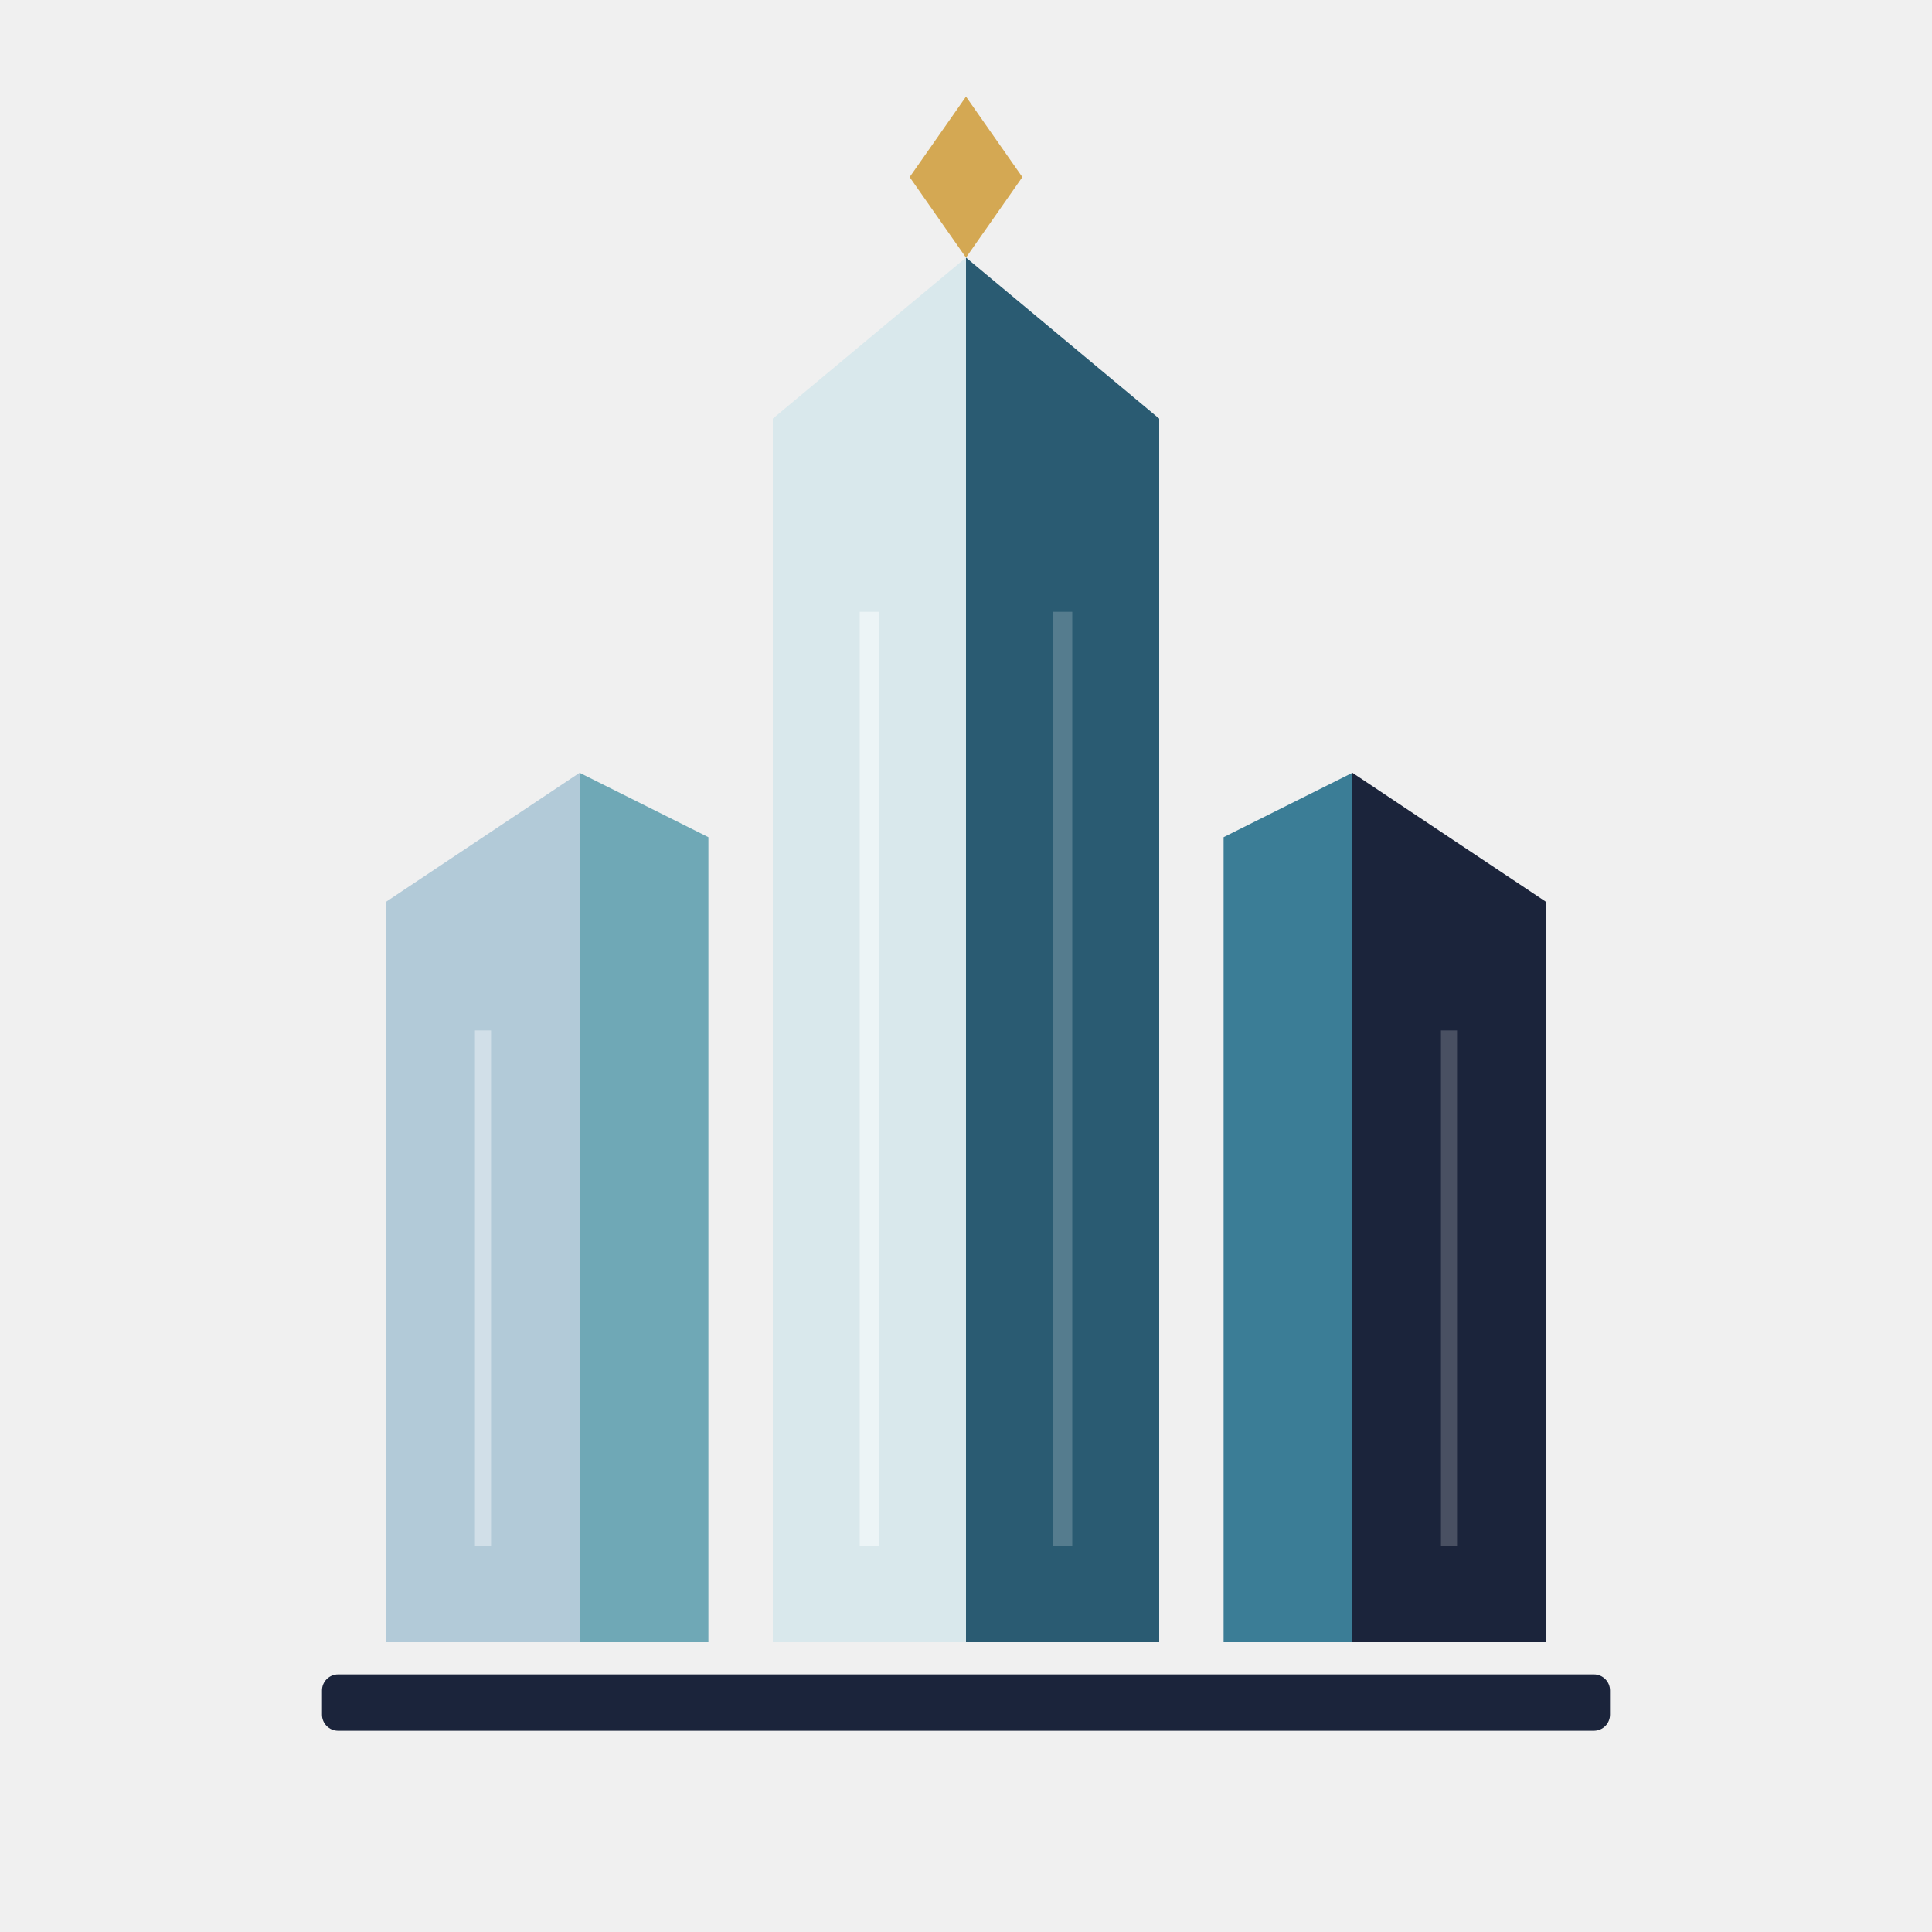
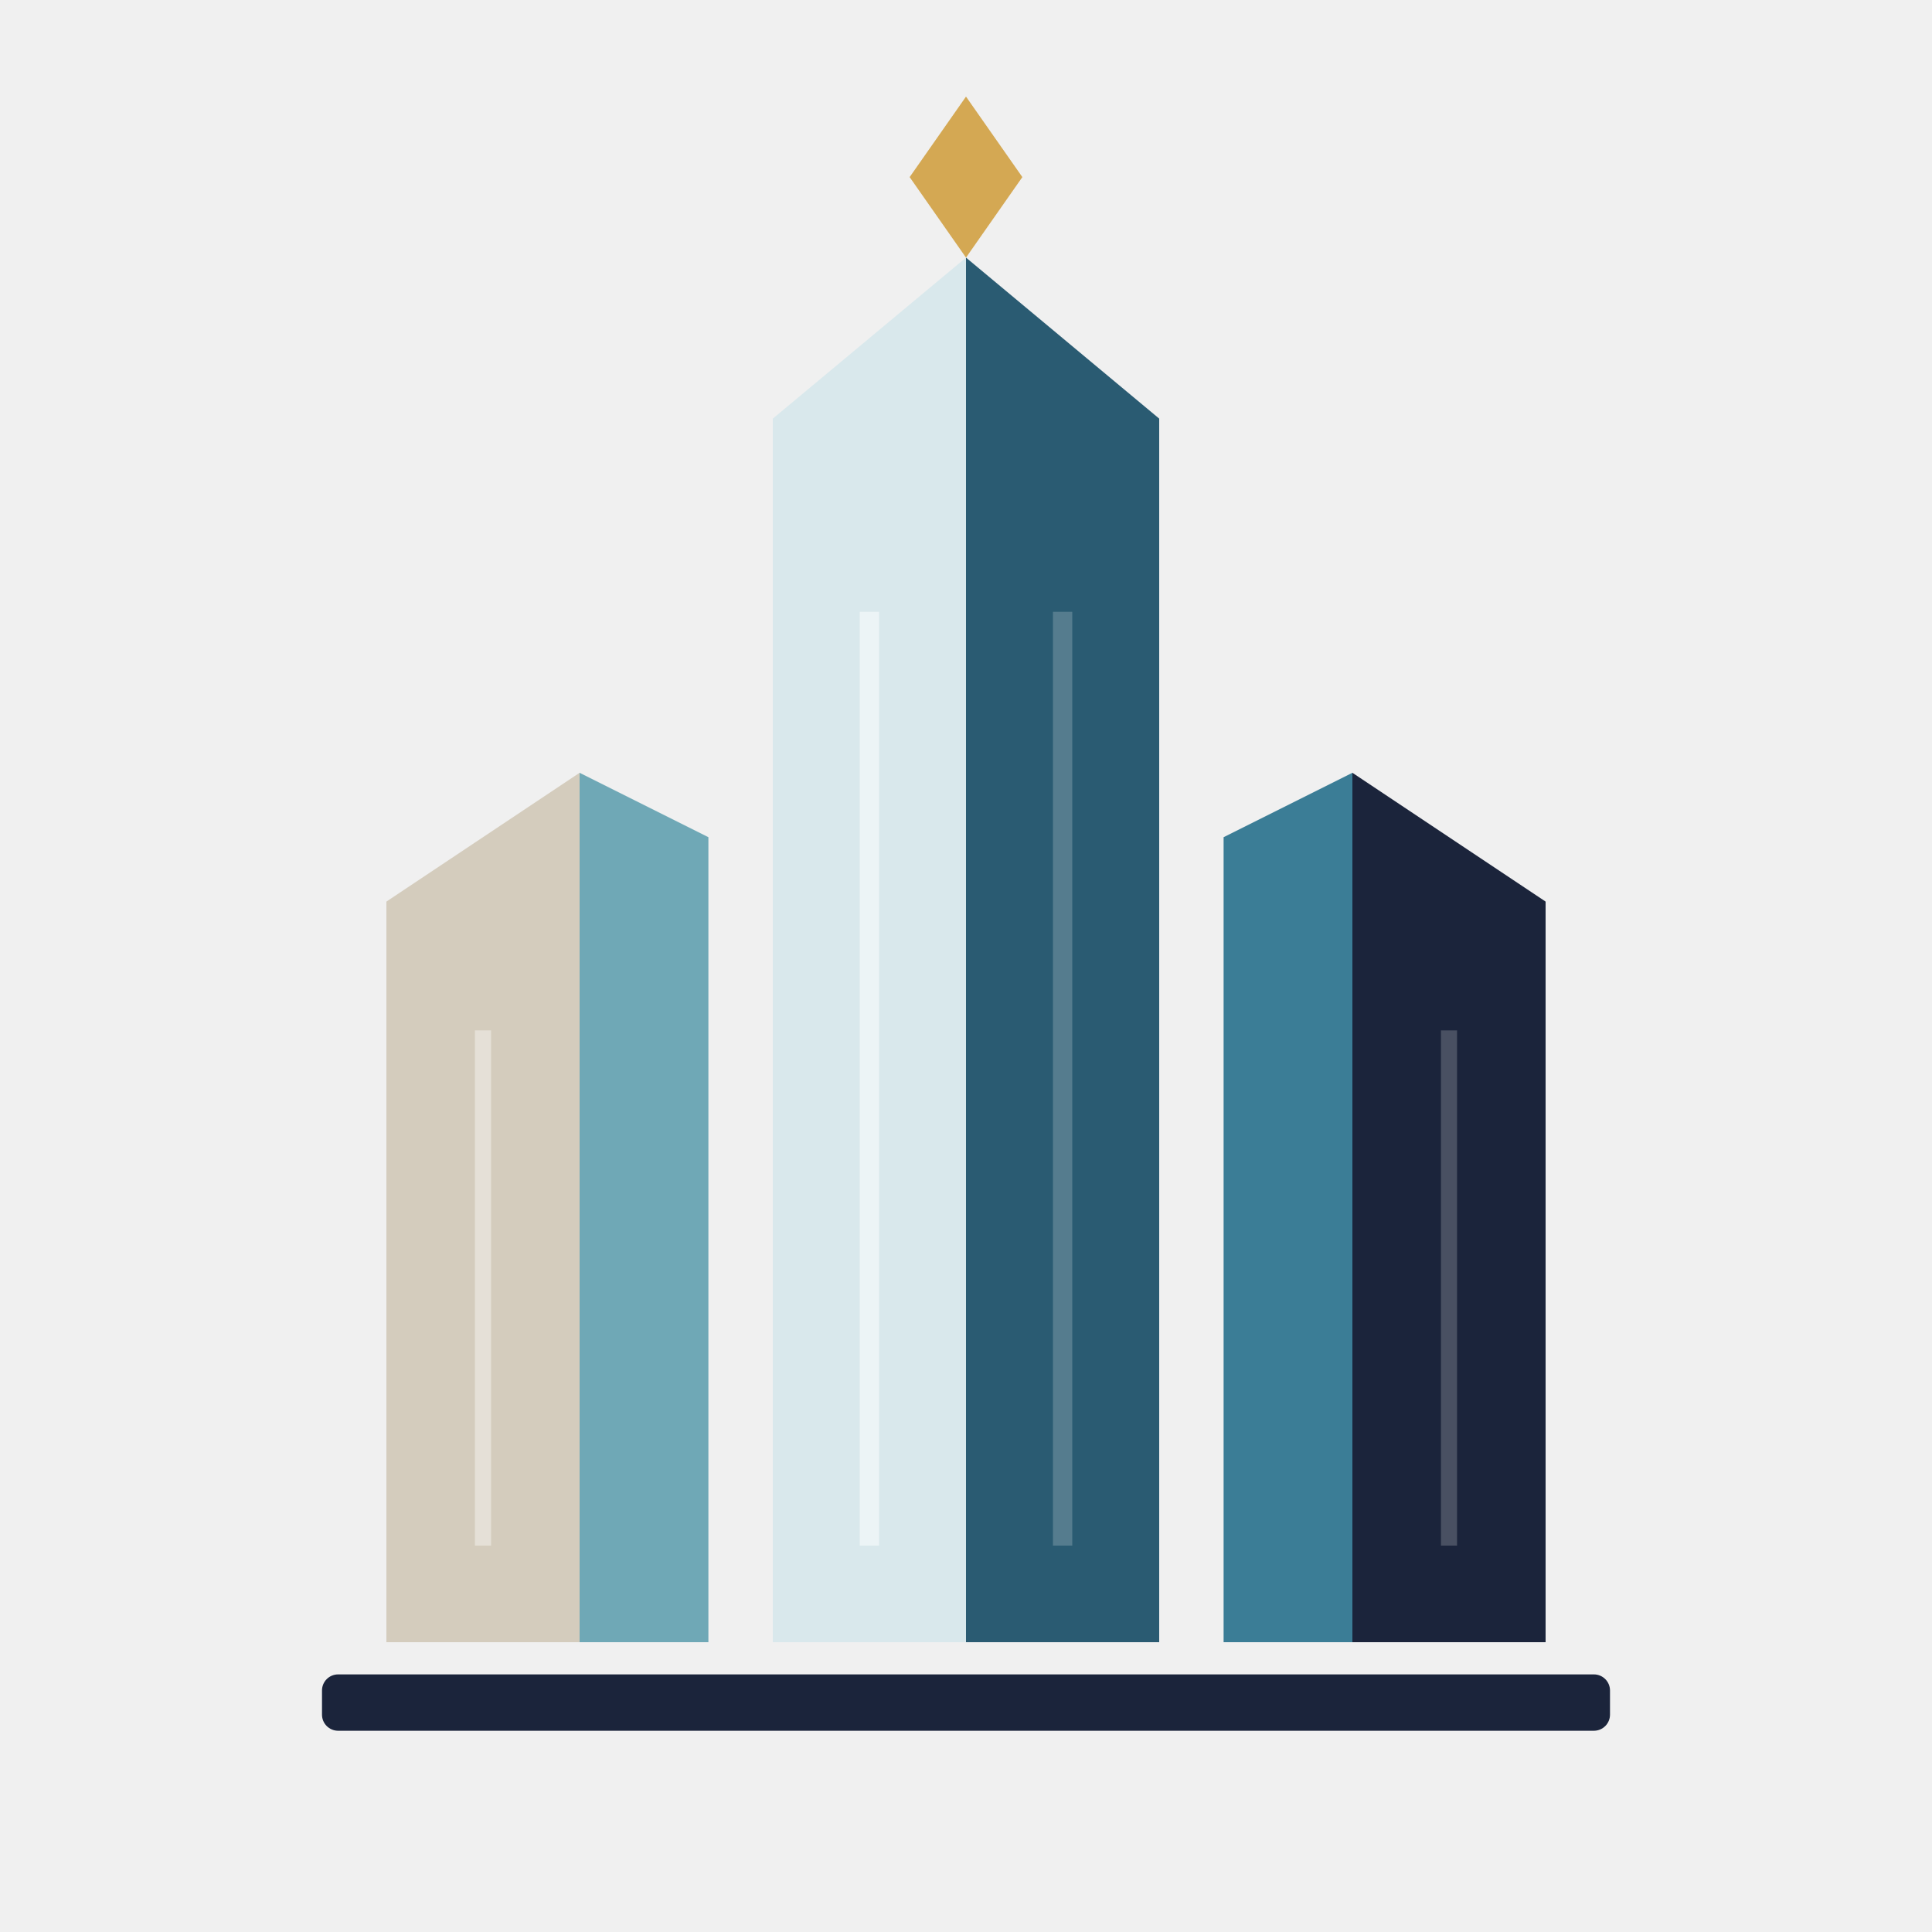
<svg xmlns="http://www.w3.org/2000/svg" viewBox="0 0 120 120" width="100%" height="100%" fill="none">
-   <polygon points="24,102 24,56 36,48 36,102" fill="#B2CAD8" />
+   <polygon points="24,102 24,56 36,48 36,102" fill="#D4CCBD" />
  <polygon points="36,102 36,48 44,52 44,102" fill="#6FA8B6" />
  <polygon points="48,102 48,26 60,16 60,102" fill="#D9E8EC" />
  <polygon points="60,16 72,26 72,102 60,102" fill="#2A5B72" />
  <polygon points="76,102 76,52 84,48 84,102" fill="#3B7D96" />
  <polygon points="84,102 84,48 96,56 96,102" fill="#1B243B" />
  <line x1="30" y1="64" x2="30" y2="96" stroke="#ffffff" stroke-width="1" stroke-opacity="0.4" />
  <line x1="54" y1="38" x2="54" y2="96" stroke="#ffffff" stroke-width="1.2" stroke-opacity="0.5" />
  <line x1="66" y1="38" x2="66" y2="96" stroke="#ffffff" stroke-width="1.2" stroke-opacity="0.2" />
  <line x1="90" y1="64" x2="90" y2="96" stroke="#ffffff" stroke-width="1" stroke-opacity="0.2" />
  <rect x="20" y="104" width="80" height="3.5" rx="1" fill="#1B243B" />
  <polygon points="60,6 63.5,11 60,16 56.5,11" fill="#D4A853" />
</svg>
